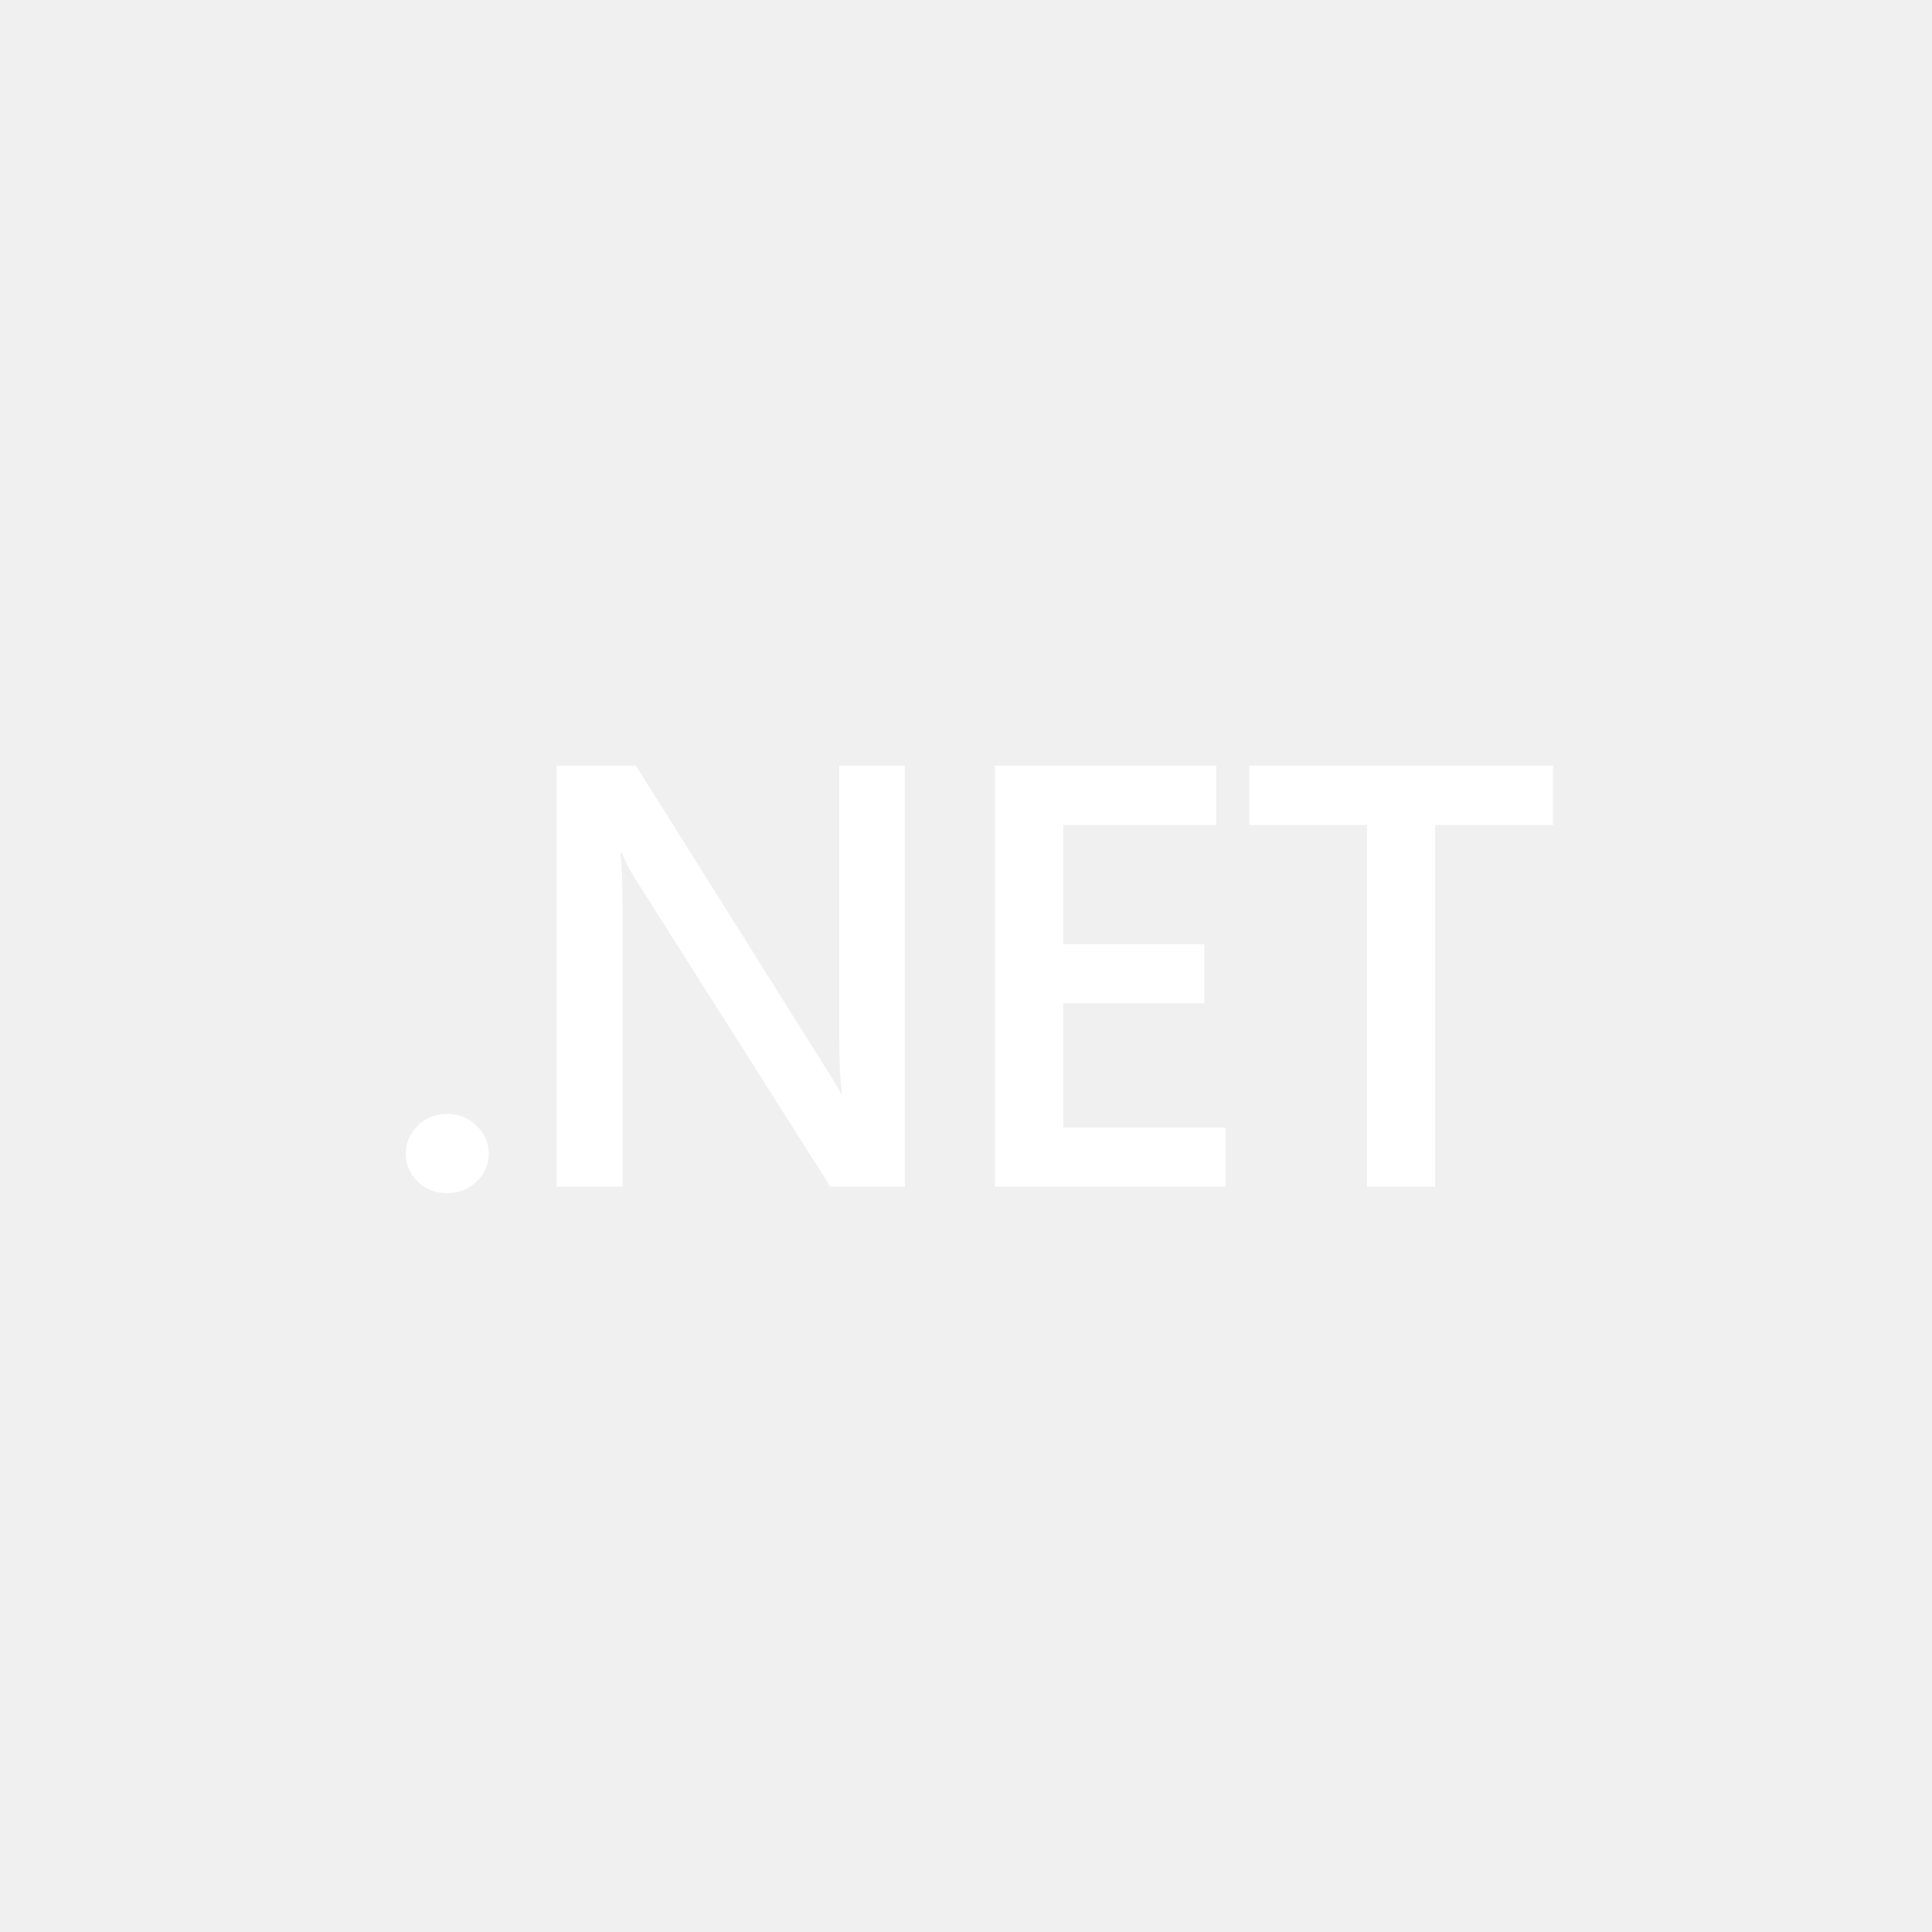
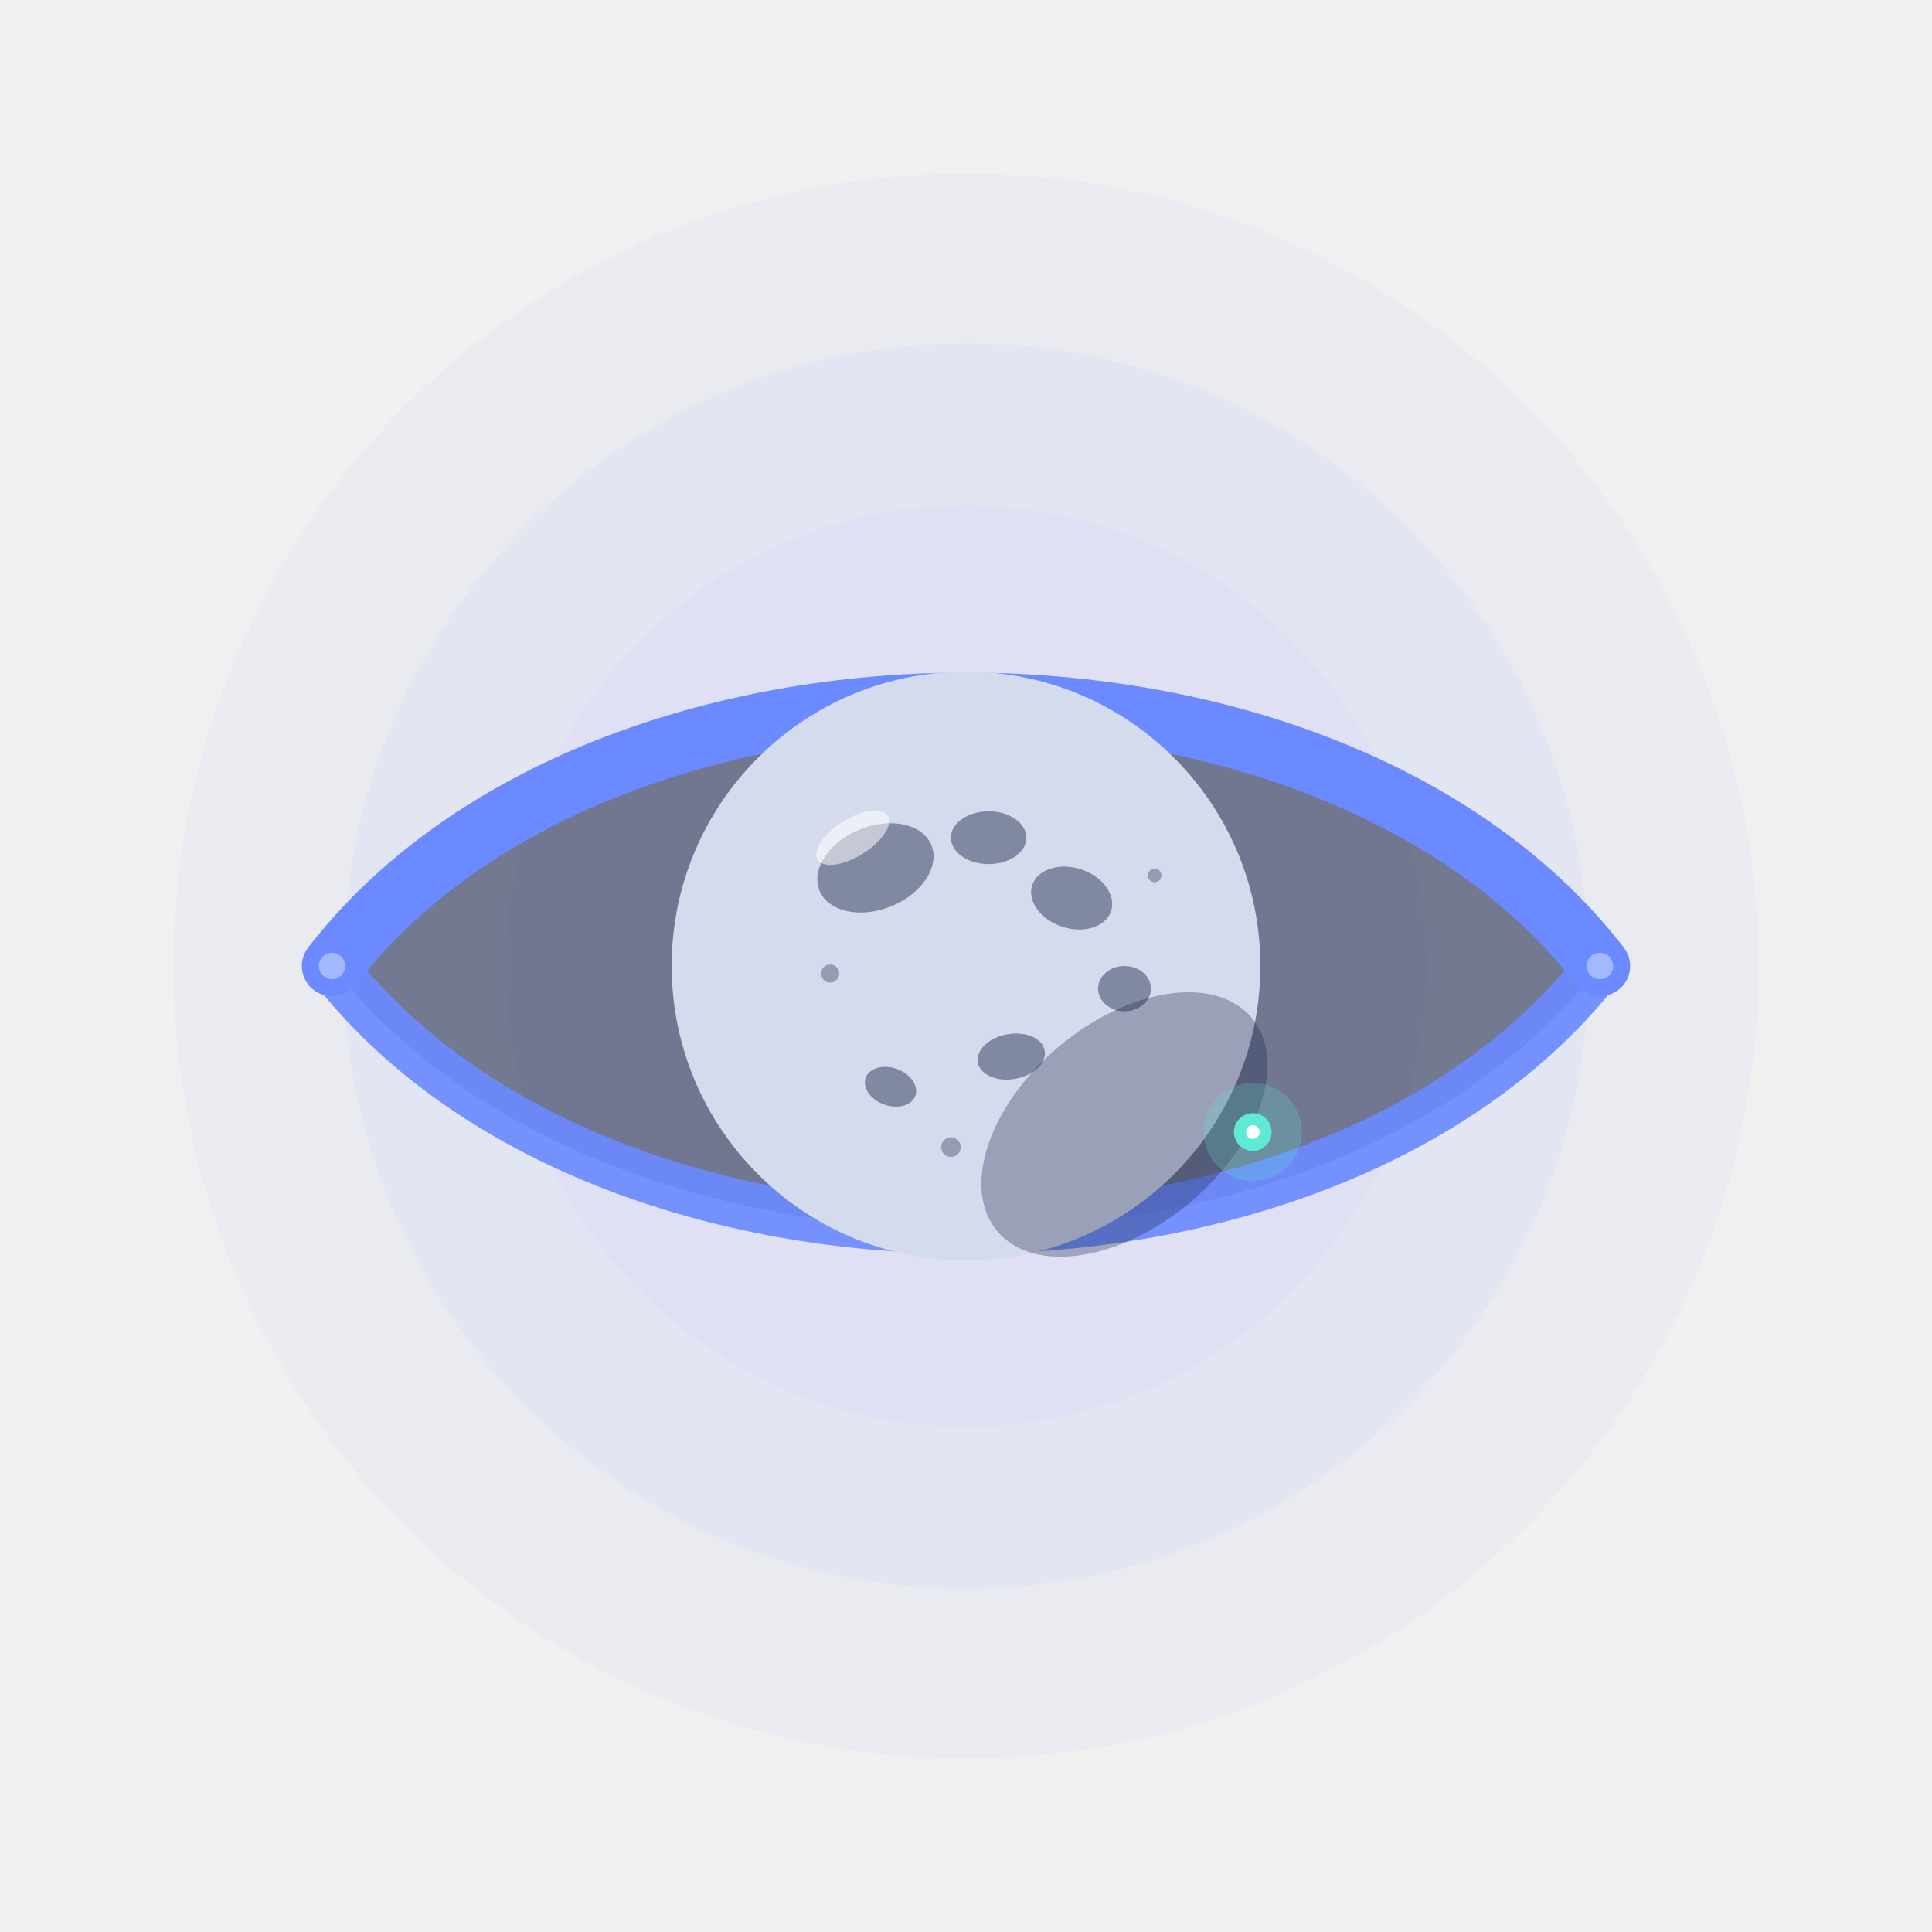
- <svg xmlns="http://www.w3.org/2000/svg" width="456" height="456" viewBox="0 0 456 456" version="1.1" xml:space="preserve" style="fill-rule:evenodd;clip-rule:evenodd;stroke-linejoin:round;stroke-miterlimit:2;">
-   <path d="m 105.5,281.609 c -2.703,0 -5.001,-0.9 -6.893,-2.702 -1.892,-1.848 -2.838,-4.042 -2.838,-6.582 0,-2.587 0.946,-4.804 2.838,-6.652 1.892,-1.848 4.19,-2.772 6.893,-2.772 2.748,0 5.068,0.924 6.96,2.772 1.937,1.848 2.906,4.064 2.906,6.652 0,2.54 -0.968,4.734 -2.906,6.582 -1.892,1.802 -4.212,2.702 -6.96,2.702 z" style="fill:#ffffff;fill-rule:nonzero;stroke-width:0.838" />
-   <path d="M 213.561,280.084 H 195.99 L 149.7,207.054 c -1.171,-1.848 -2.14,-3.765 -2.906,-5.751 h -0.406 c 0.361,2.125 0.541,6.675 0.541,13.65 v 65.132 h -15.543 v -99.36 h 18.719 l 44.737,71.298 c 1.892,2.957 3.109,4.989 3.649,6.098 h 0.27 c -0.45,-2.632 -0.676,-7.09 -0.676,-13.373 v -64.023 h 15.476 z" style="fill:#ffffff;fill-rule:nonzero;stroke-width:0.838" />
-   <path d="m 289.251,280.084 h -54.401 v -99.36 h 52.238 v 13.997 h -36.154 v 28.131 h 33.316 v 13.927 h -33.316 v 29.378 h 38.316 z" style="fill:#ffffff;fill-rule:nonzero;stroke-width:0.838" />
-   <path d="M 366.565,194.721 H 338.722 v 85.363 h -16.084 v -85.363 h -27.775 v -13.997 h 71.701 z" style="fill:#ffffff;fill-rule:nonzero;stroke-width:0.838" />
+ <svg xmlns="http://www.w3.org/2000/svg" width="512" height="512" viewBox="0 0 512 512">
+   <circle cx="256" cy="256" r="210" fill="#6B8AFF" opacity="0.05" />
+   <circle cx="256" cy="256" r="165" fill="#6B8AFF" opacity="0.06" />
+   <circle cx="256" cy="256" r="122" fill="#A78BFA" opacity="0.06" />
+   <path d="M 88 256 C 160 163 352 163 424 256 C 352 349 160 349 88 256 Z" fill="#16203F" opacity="0.55" />
+   <path d="M 88 256 C 160 163 352 163 424 256" fill="none" stroke="#6B8AFF" stroke-width="16" stroke-linecap="round" />
+   <path d="M 88 256 C 160 349 352 349 424 256" fill="none" stroke="#6B8AFF" stroke-width="13" stroke-linecap="round" opacity="0.92" />
+   <circle cx="88" cy="256" r="3.5" fill="#A4B8FF" />
+   <circle cx="424" cy="256" r="3.5" fill="#A4B8FF" />
+   <circle cx="256" cy="256" r="78" fill="#D4DBEC" />
+   <g fill="#2C3658" opacity="0.5">
+     <ellipse cx="232" cy="230" rx="16" ry="11" transform="rotate(-22 232 230)" />
+     <ellipse cx="262" cy="222" rx="10" ry="7" />
+     <ellipse cx="284" cy="238" rx="11" ry="8" transform="rotate(18 284 238)" />
+     <ellipse cx="298" cy="262" rx="7" ry="6" />
+     <ellipse cx="268" cy="280" rx="9" ry="6" transform="rotate(-10 268 280)" />
+     <ellipse cx="236" cy="288" rx="7" ry="5" transform="rotate(20 236 288)" />
+   </g>
+   <g fill="#2C3658" opacity="0.38">
+     <circle cx="220" cy="258" r="2.4" />
+     <circle cx="306" cy="232" r="1.8" />
+     <circle cx="252" cy="304" r="2.6" />
+   </g>
+   <ellipse cx="226" cy="222" rx="11" ry="5" transform="rotate(-32 226 222)" fill="#FFFFFF" opacity="0.55" />
+   <ellipse cx="298" cy="298" rx="44" ry="27" transform="rotate(-40 298 298)" fill="#1A2244" opacity="0.32" />
+   <circle cx="332" cy="300" r="13" fill="#5EEAD4" opacity="0.22" />
+   <circle cx="332" cy="300" r="5" fill="#5EEAD4" />
+   <circle cx="332" cy="300" r="1.8" fill="#FFFFFF" />
</svg>
